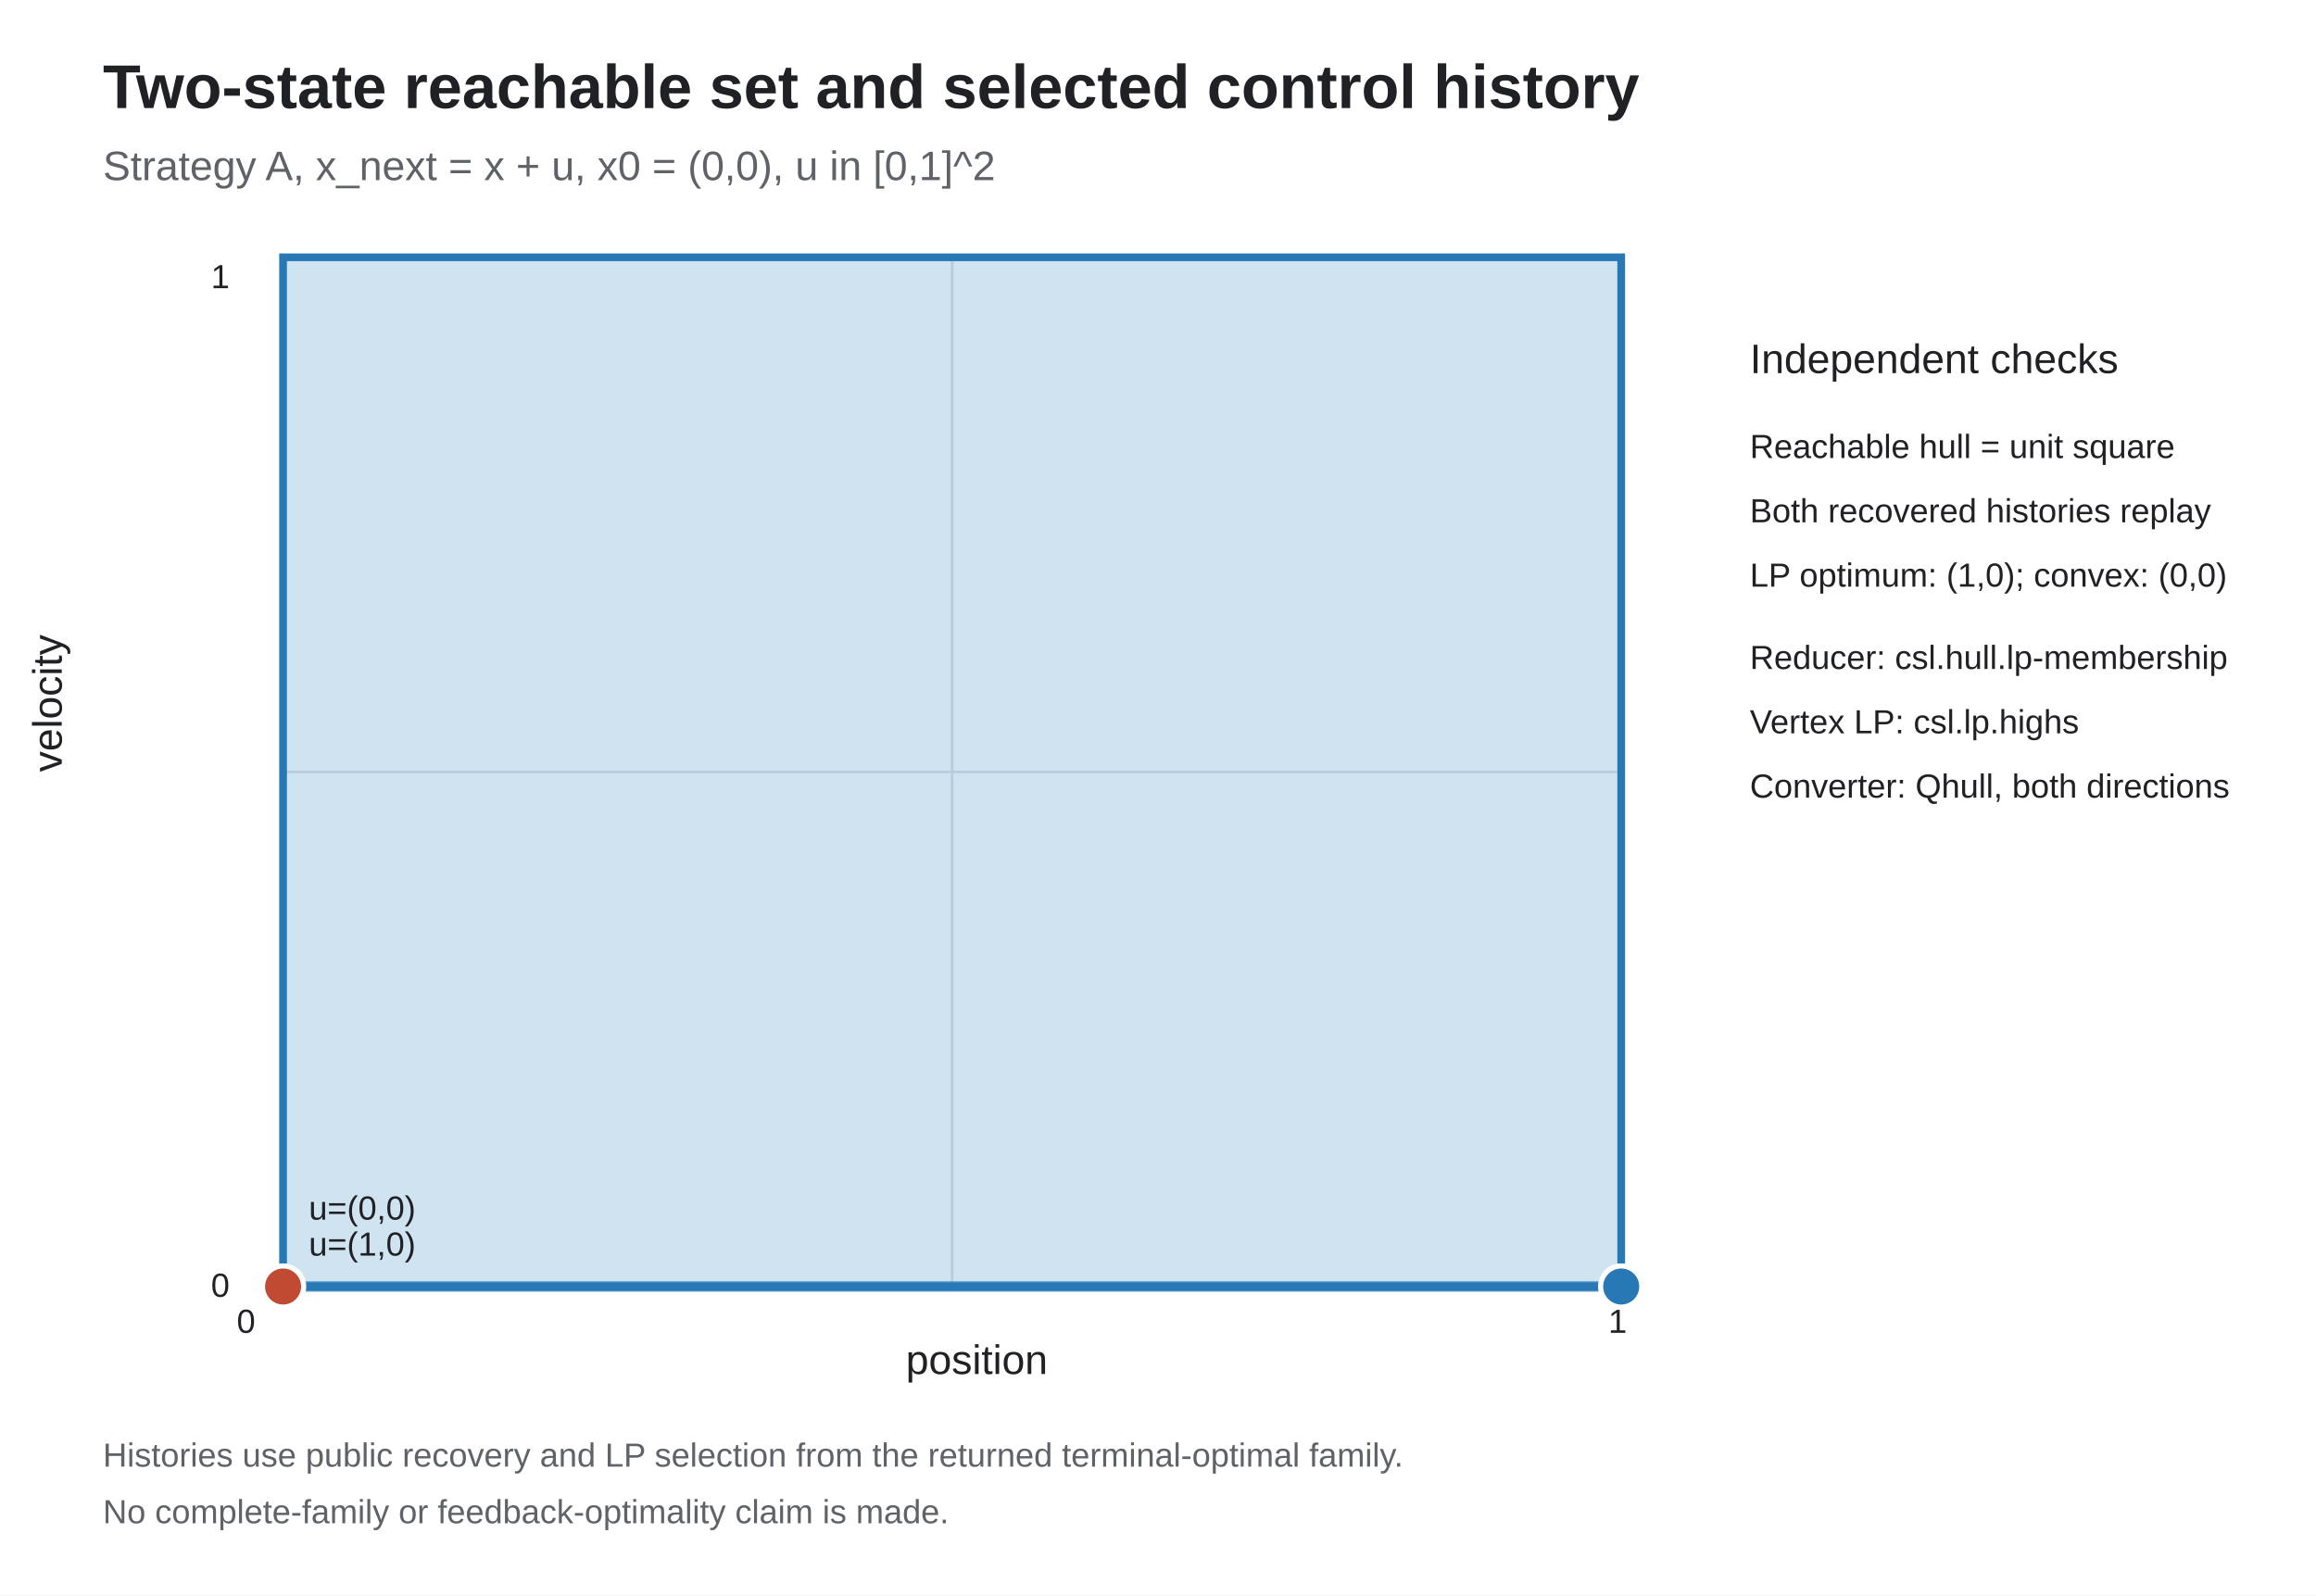
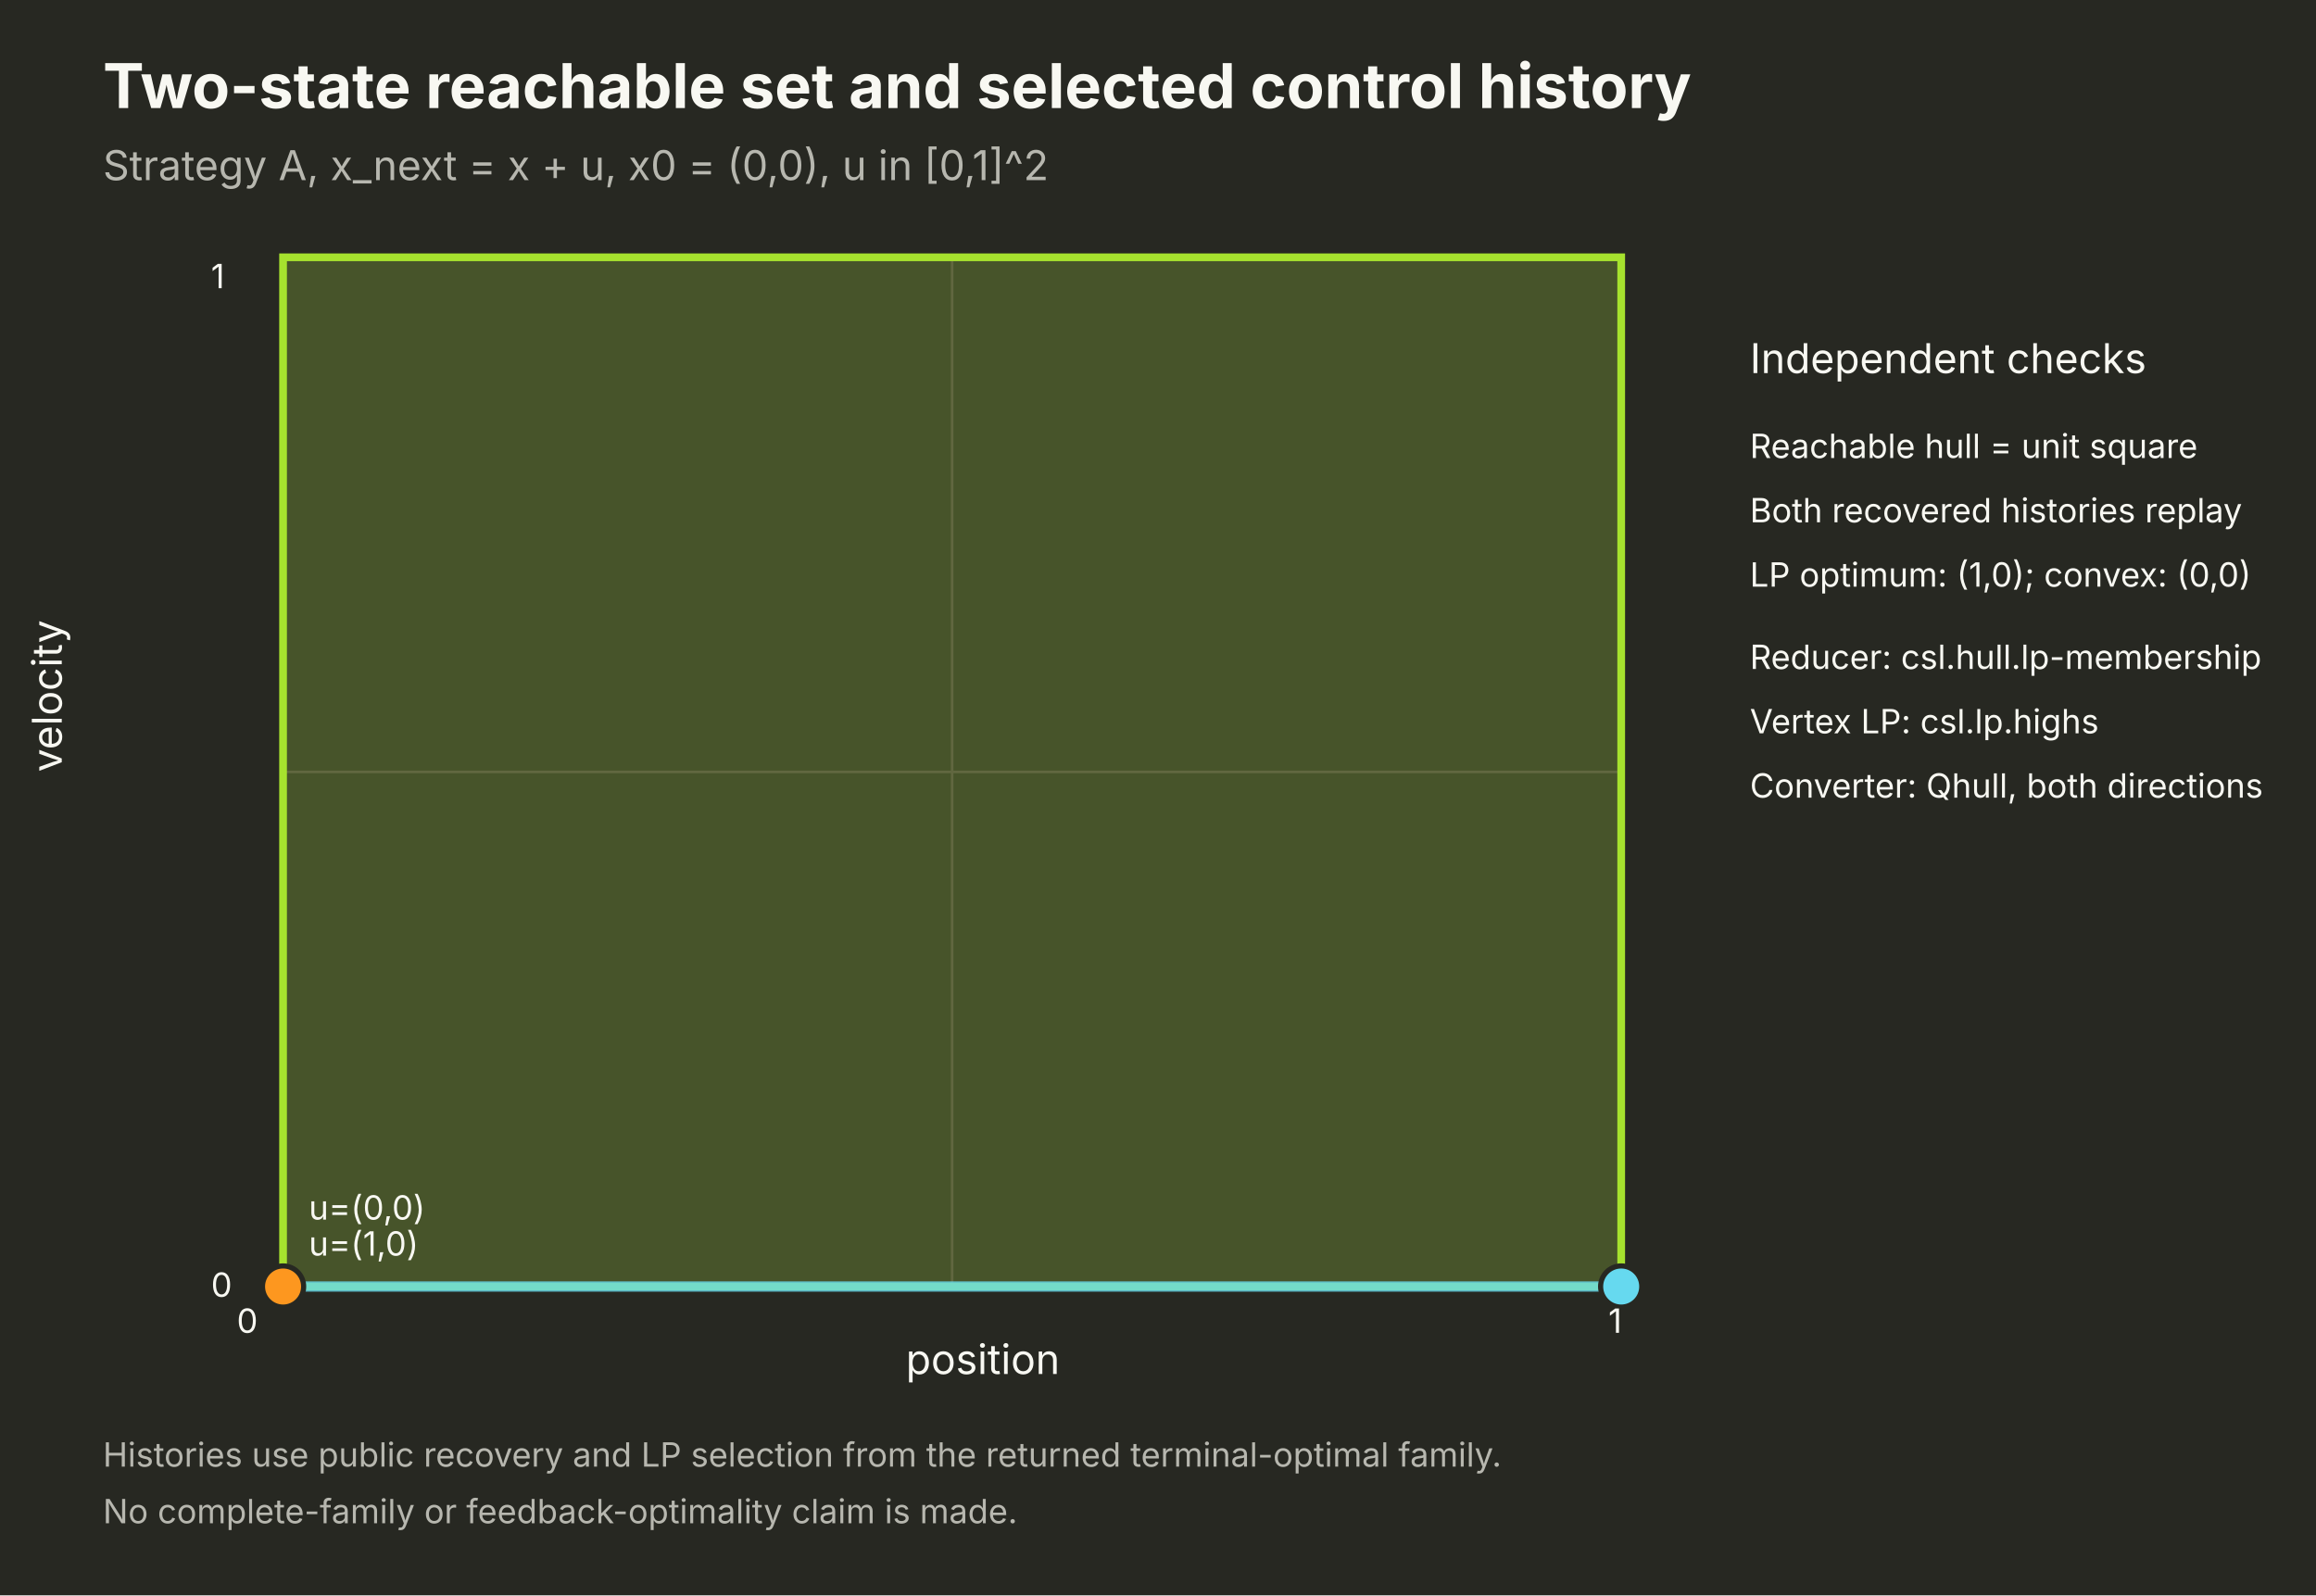
<svg xmlns="http://www.w3.org/2000/svg" width="900" height="620" viewBox="0 0 900 620">
-   <style>text{font-family:Arial,sans-serif;fill:#202124}.title{font-size:24px;font-weight:bold}.label{font-size:16px}.small{font-size:13px}.muted{fill:#5f6368}</style>
-   <rect width="100%" height="100%" fill="#fff" />
+   <style>text{font-family:Inter,system-ui,sans-serif;fill:#f8f8f2}.title{font-size:24px;font-weight:bold}.label{font-size:16px}.small{font-size:13px}.muted{fill:#b7b7af}.svg-bg{fill:#272822}.plot{fill:#303129;stroke:#504945}.grid{stroke:#504945}.hull{fill:#a6e22e;stroke:#a6e22e}</style>
+   <rect class="svg-bg" width="100%" height="100%" fill="#272822" />
  <text x="40" y="42" class="title">Two-state reachable set and selected control history</text>
  <text x="40" y="70" class="label muted">Strategy A, x_next = x + u, x0 = (0,0), u in [0,1]^2</text>
-   <rect x="110" y="100" width="520" height="400" fill="#fbfcfe" stroke="#202124" />
-   <line x1="110" y1="300.0" x2="630" y2="300.0" stroke="#d5d9df" />
-   <line x1="370.0" y1="100" x2="370.0" y2="500" stroke="#d5d9df" />
-   <polygon points="110,500 630,500 630,100 110,100" fill="#7fb4d8" fill-opacity="0.35" stroke="#2878b5" stroke-width="3" />
-   <line x1="110" y1="500" x2="630" y2="500" stroke="#2878b5" stroke-width="4" opacity="0.8" />
-   <circle cx="110" cy="500" r="5" fill="#2878b5" />
+   <rect class="plot" x="110" y="100" width="520" height="400" fill="#303129" stroke="#504945" />
+   <line class="grid" x1="110" y1="300.0" x2="630" y2="300.0" stroke="#504945" />
+   <line class="grid" x1="370.0" y1="100" x2="370.0" y2="500" stroke="#504945" />
+   <polygon class="hull" points="110,500 630,500 630,100 110,100" fill="#a6e22e" fill-opacity="0.2" stroke="#a6e22e" stroke-width="3" />
+   <line class="history-0" x1="110" y1="500" x2="630" y2="500" stroke="#66d9ef" stroke-width="4" opacity="0.8" />
+   <circle class="history-0" cx="110" cy="500" r="5" fill="#66d9ef" />
  <text x="120" y="488" class="small">u=(1,0)</text>
-   <line x1="110" y1="500" x2="110" y2="500" stroke="#c04b32" stroke-width="4" opacity="0.8" />
-   <circle cx="110" cy="500" r="5" fill="#c04b32" />
+   <line class="history-1" x1="110" y1="500" x2="110" y2="500" stroke="#fd971f" stroke-width="4" opacity="0.8" />
+   <circle class="history-1" cx="110" cy="500" r="5" fill="#fd971f" />
  <text x="120" y="474" class="small">u=(0,0)</text>
-   <circle cx="630" cy="500" r="8" fill="#2878b5" stroke="#fff" stroke-width="2" />
-   <circle cx="110" cy="500" r="8" fill="#c04b32" stroke="#fff" stroke-width="2" />
+   <circle class="terminal" cx="630" cy="500" r="8" fill="#66d9ef" stroke="#272822" stroke-width="2" />
+   <circle class="terminal" cx="110" cy="500" r="8" fill="#fd971f" stroke="#272822" stroke-width="2" />
  <text x="352.0" y="534" class="label">position</text>
  <text x="24" y="300.0" class="label" transform="rotate(-90 24 300.0)">velocity</text>
  <text x="92" y="518" class="small">0</text>
  <text x="625" y="518" class="small">1</text>
  <text x="82" y="504" class="small">0</text>
  <text x="82" y="112" class="small">1</text>
  <text x="680" y="145" class="label">Independent checks</text>
  <text x="680" y="178" class="small">Reachable hull = unit square</text>
  <text x="680" y="203" class="small">Both recovered histories replay</text>
  <text x="680" y="228" class="small">LP optimum: (1,0); convex: (0,0)</text>
  <text x="680" y="260" class="small">Reducer: csl.hull.lp-membership</text>
  <text x="680" y="285" class="small">Vertex LP: csl.lp.highs</text>
  <text x="680" y="310" class="small">Converter: Qhull, both directions</text>
  <text x="40" y="570" class="small muted">Histories use public recovery and LP selection from the returned terminal-optimal family.</text>
  <text x="40" y="592" class="small muted">No complete-family or feedback-optimality claim is made.</text>
</svg>
